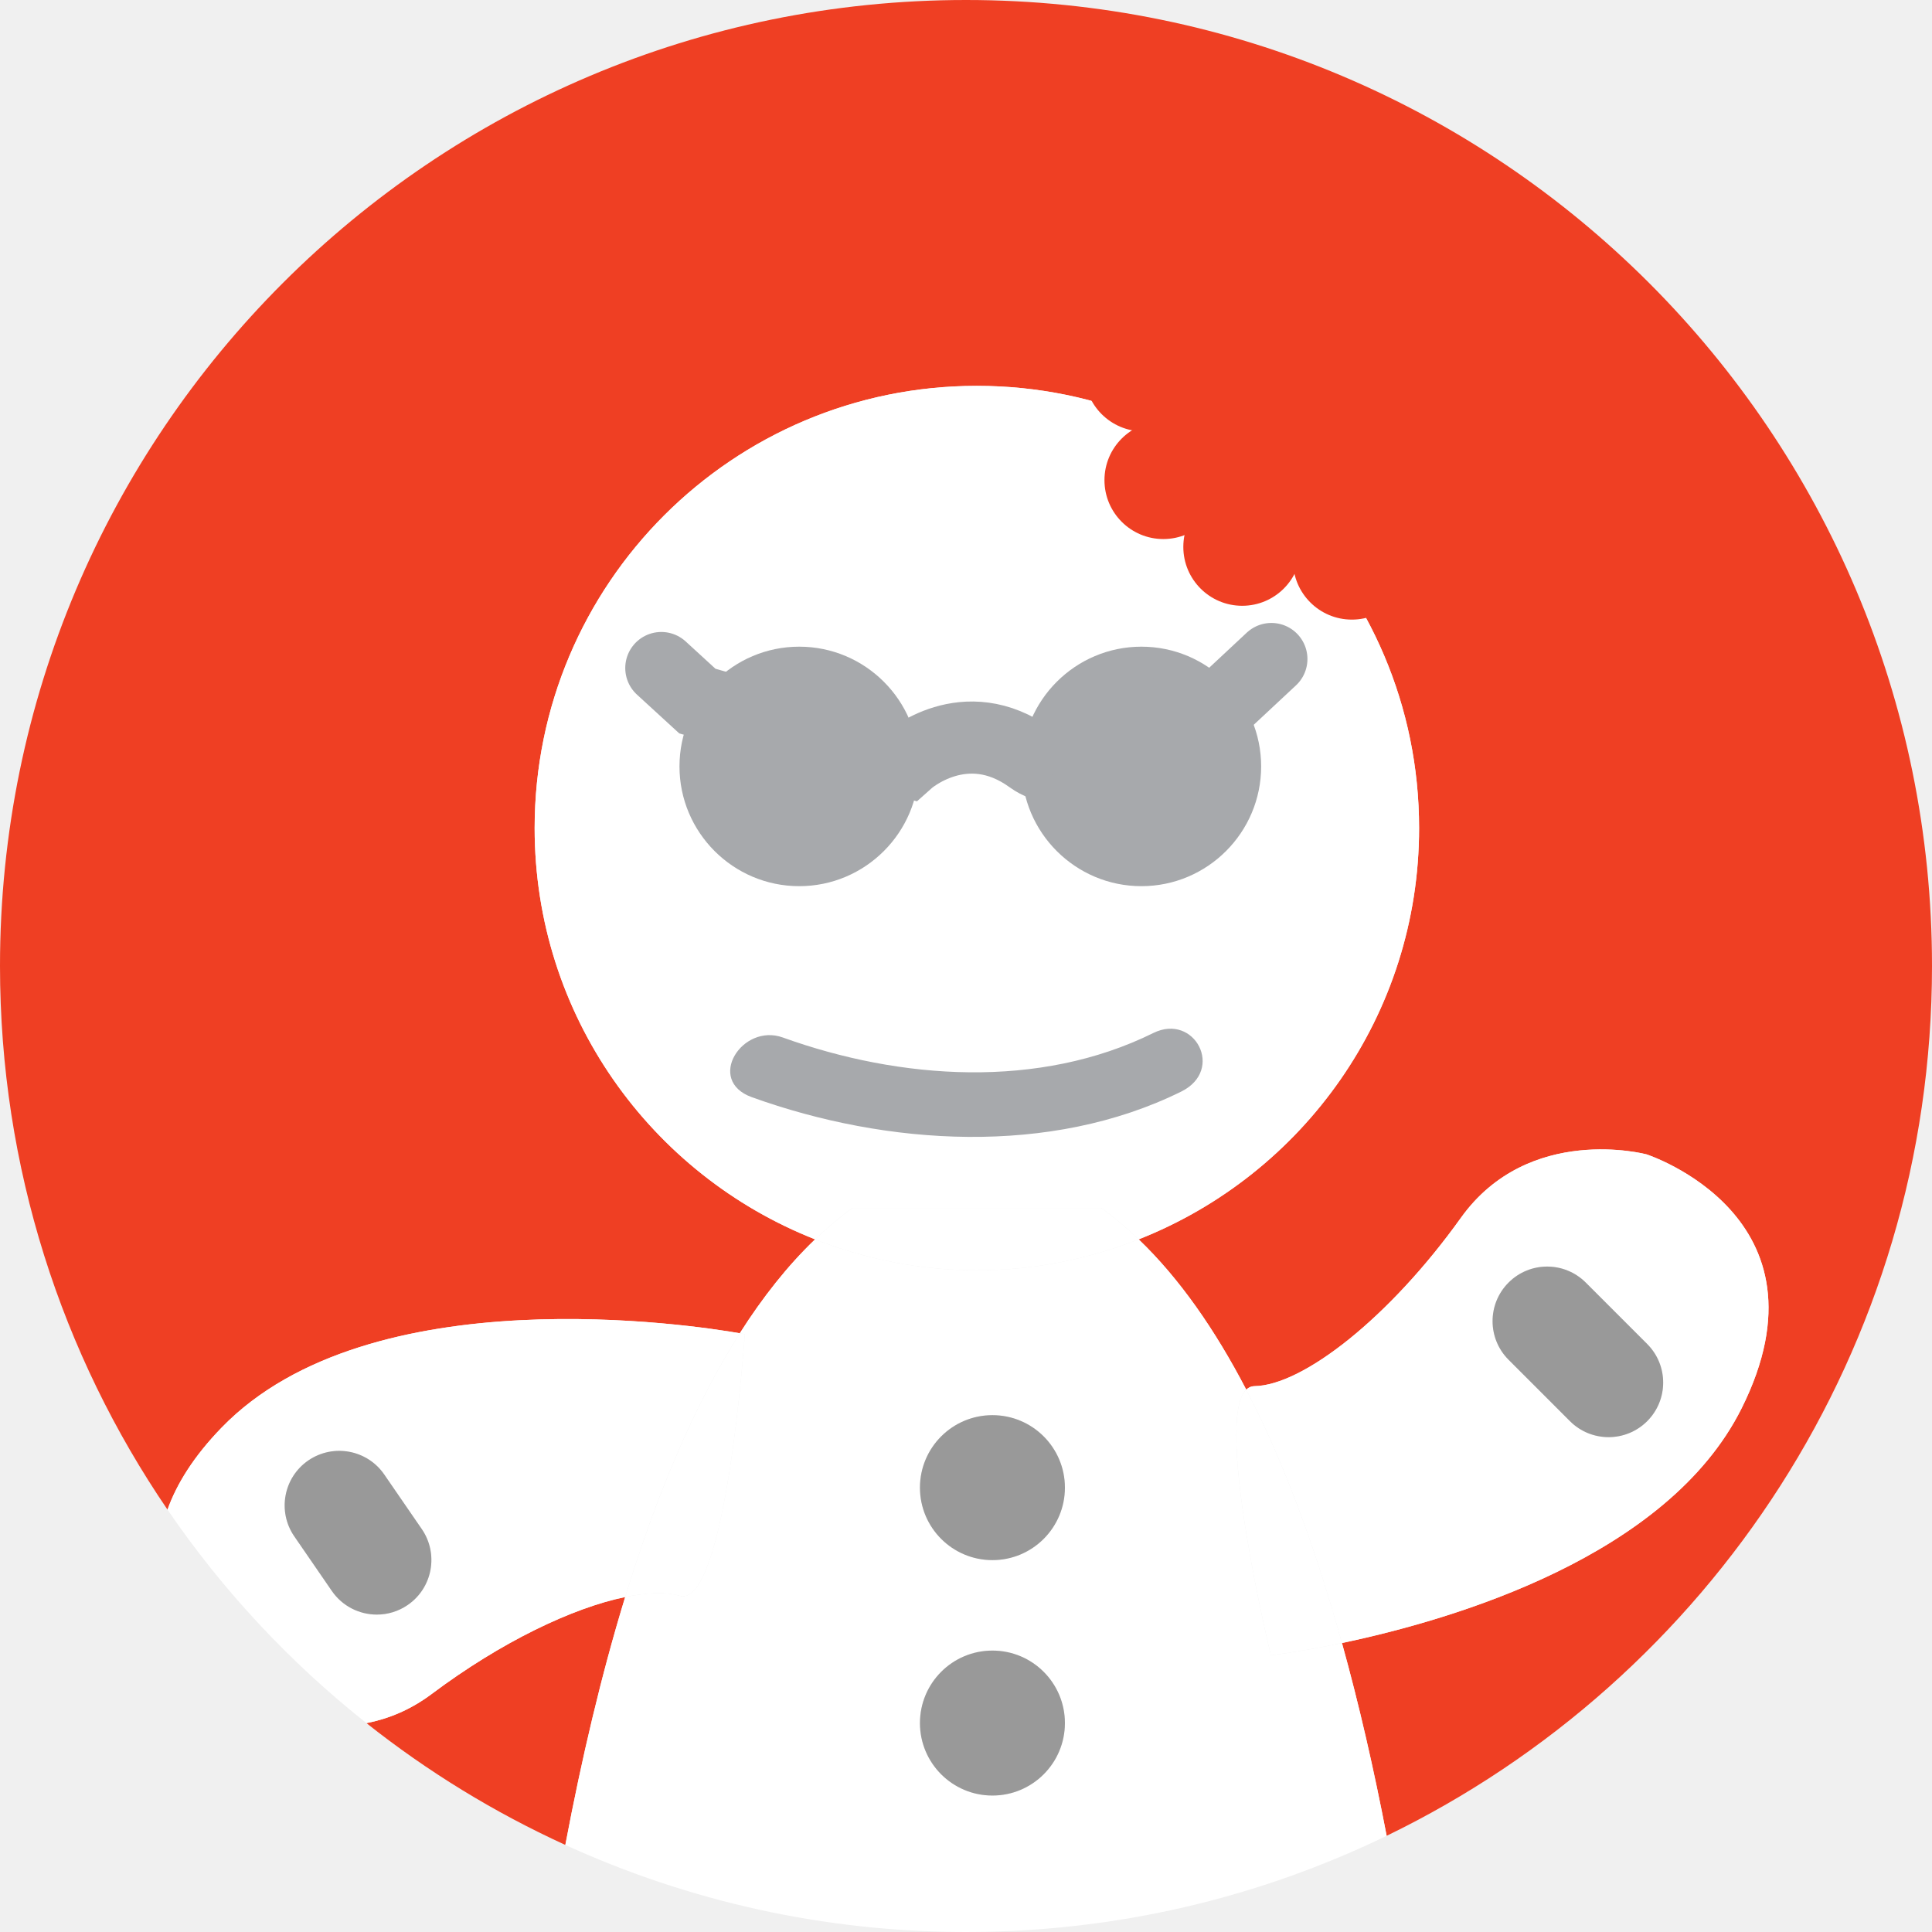
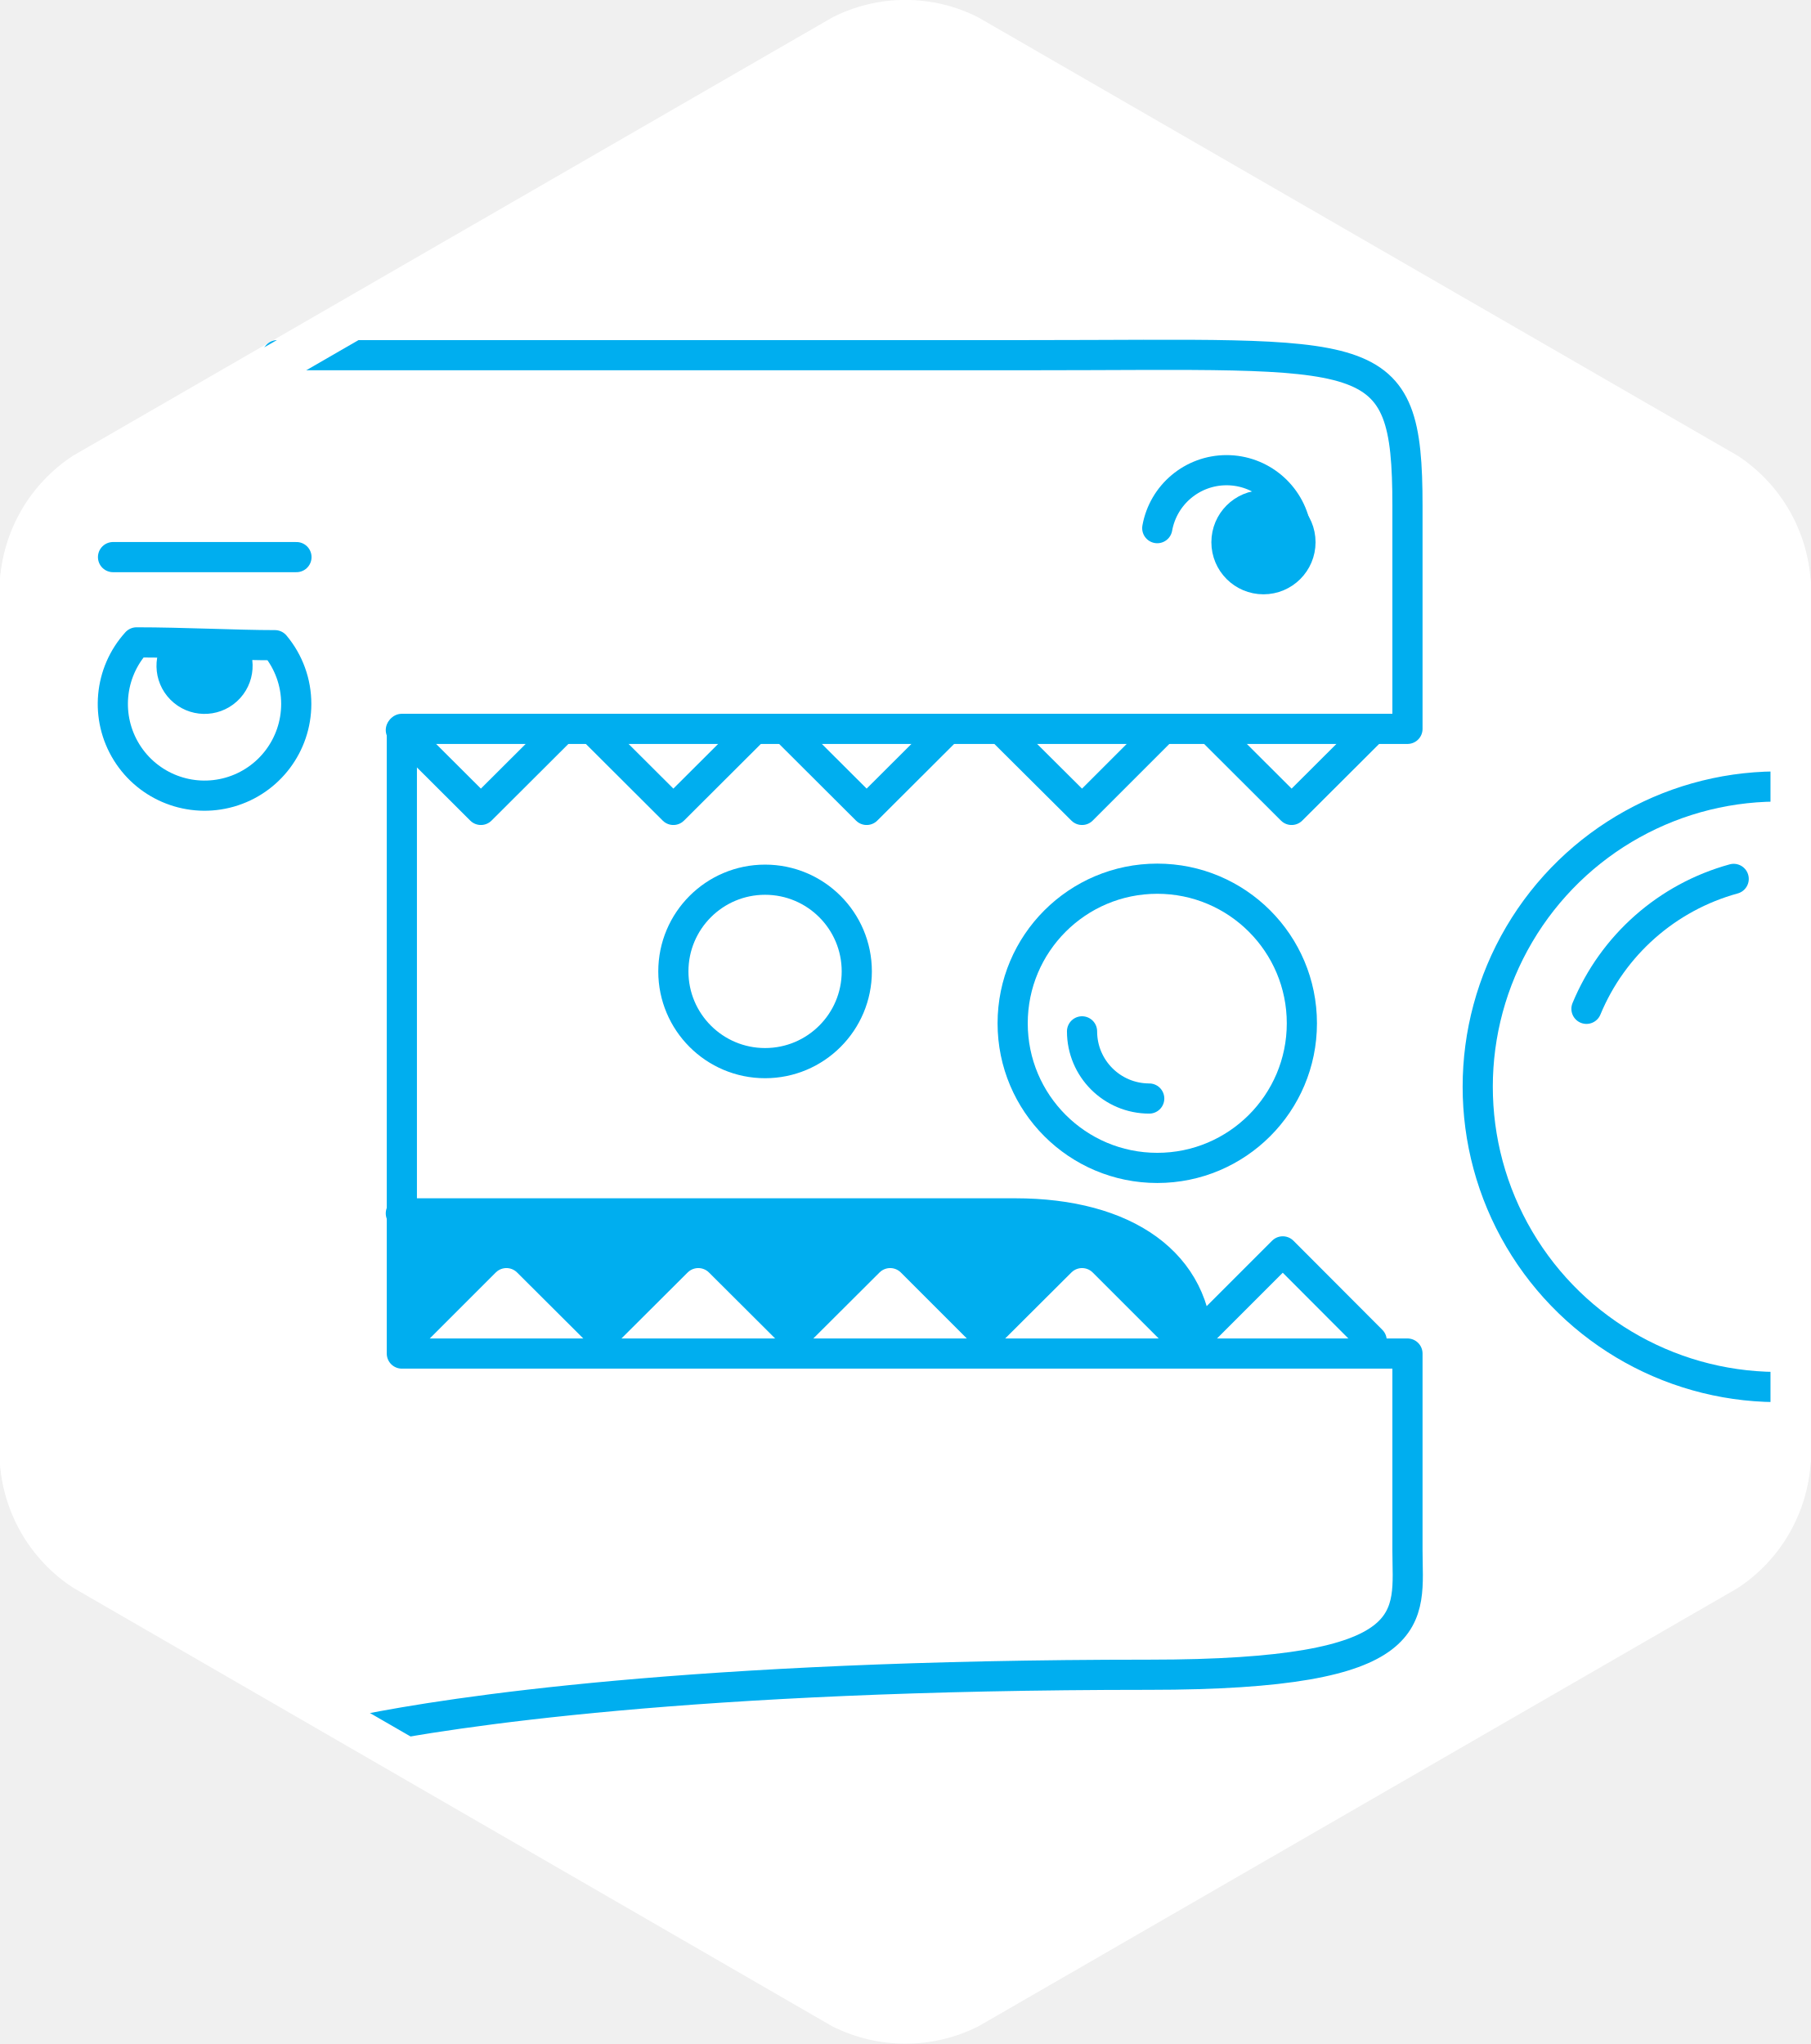
- <svg xmlns="http://www.w3.org/2000/svg" version="1.1" id="Layer_1" x="0px" y="0px" viewBox="0 0 63.6 63.6" style="enable-background:new 0 0 63.6 63.6;" xml:space="preserve">
-   <g>
-     <path style="fill:#EF3F23;" d="M14.216,55.761c-0.717,0.538-1.449,0.826-2.153,0.963c2.002,1.587,4.198,2.937,6.548,4.01   c0.533-2.82,1.181-5.585,1.97-8.161C18.848,52.929,16.495,54.052,14.216,55.761z" />
-     <path style="fill:#EF3F23;" d="M31.8,0C14.237,0,0,14.237,0,31.8c0,6.637,2.036,12.798,5.514,17.896   c0.302-0.846,0.862-1.752,1.782-2.701c4.88-5.033,15.619-3.357,17.058-3.105c0.755-1.188,1.579-2.229,2.479-3.091   C21.43,38.672,17.6,33.419,17.6,27.26c0-8.04,6.518-14.558,14.558-14.558S46.716,19.22,46.716,27.26   c0,6.158-3.83,11.411-9.232,13.539c1.342,1.286,2.515,2.974,3.542,4.948c0.074-0.071,0.161-0.114,0.266-0.115   c1.605-0.024,4.455-2.263,6.797-5.537C50.326,36.967,54.201,38,54.201,38s6.291,2.042,3.13,8.365   c-2.435,4.869-9.458,6.946-13.154,7.722c0.567,2.039,1.054,4.174,1.471,6.346C56.272,55.285,63.6,44.399,63.6,31.8   C63.6,14.237,49.363,0,31.8,0z" />
-     <path style="fill:#FFFFFF;" d="M29.695,39.768h4.926h1.635c0.424,0.306,0.832,0.653,1.227,1.031   c5.403-2.127,9.232-7.381,9.232-13.539c0-8.04-6.518-14.558-14.558-14.558S17.6,19.22,17.6,27.26c0,6.158,3.83,11.411,9.232,13.539   c0.395-0.378,0.803-0.725,1.227-1.031H29.695z" />
-     <path style="fill:#FFFFFF;" d="M20.581,52.573c1.01-3.299,2.25-6.287,3.773-8.683c-1.44-0.252-12.178-1.928-17.058,3.105   c-0.92,0.949-1.48,1.855-1.782,2.701c1.816,2.662,4.029,5.03,6.549,7.028c0.704-0.137,1.436-0.425,2.153-0.963   C16.495,54.052,18.848,52.929,20.581,52.573z M13.422,52.835c-0.311,0.213-0.665,0.316-1.016,0.316   c-0.572,0-1.134-0.272-1.483-0.779l-1.236-1.797c-0.562-0.818-0.354-1.937,0.463-2.499c0.818-0.559,1.938-0.354,2.499,0.463   l1.236,1.797C14.447,51.154,14.24,52.273,13.422,52.835z" />
-     <path style="fill:#FFFFFF;" d="M57.33,46.365c3.161-6.323-3.13-8.365-3.13-8.365s-3.875-1.032-6.112,2.094   c-2.342,3.273-5.192,5.513-6.797,5.537c-0.105,0.002-0.192,0.044-0.266,0.115c1.259,2.42,2.296,5.269,3.15,8.341   C47.872,53.311,54.895,51.234,57.33,46.365z M49.66,42.221c0.702-0.702,1.839-0.702,2.541,0l2.022,2.022   c0.702,0.702,0.702,1.839,0,2.541c-0.351,0.351-0.811,0.526-1.271,0.526s-0.92-0.175-1.271-0.526l-2.022-2.022   C48.958,44.06,48.958,42.923,49.66,42.221z" />
-     <path style="fill:#FFFFFF;" d="M41.836,54.491c0,0-1.877-7.719-0.81-8.745c-1.026-1.973-2.199-3.661-3.542-4.948   c-1.651,0.65-3.444,1.019-5.326,1.019s-3.674-0.369-5.326-1.019c-0.9,0.862-1.724,1.903-2.479,3.091   c0.105,0.018,0.165,0.03,0.165,0.03s-0.615,9.073-2.153,8.612c-0.449-0.135-1.07-0.105-1.785,0.042   c-0.789,2.576-1.437,5.341-1.97,8.161C22.63,62.569,27.094,63.6,31.8,63.6c4.964,0,9.661-1.139,13.847-3.167   c-0.417-2.172-0.904-4.307-1.471-6.346C42.765,54.384,41.836,54.491,41.836,54.491z M32.67,59.108   c-1.318,0-2.386-1.068-2.386-2.386s1.068-2.386,2.386-2.386s2.386,1.068,2.386,2.386S33.987,59.108,32.67,59.108z M32.67,51.358   c-1.318,0-2.386-1.068-2.386-2.386s1.068-2.386,2.386-2.386s2.386,1.068,2.386,2.386S33.987,51.358,32.67,51.358z" />
-     <path style="fill:#FFFFFF;" d="M37.484,40.799c-0.395-0.378-0.803-0.725-1.227-1.031h-1.635h-4.926H28.06   c-0.424,0.306-0.832,0.653-1.227,1.031c1.651,0.65,3.444,1.019,5.326,1.019S35.833,41.449,37.484,40.799z" />
-     <path style="fill:#FFFFFF;" d="M22.366,52.532c1.538,0.461,2.153-8.612,2.153-8.612s-0.06-0.011-0.165-0.03   c-1.522,2.396-2.763,5.384-3.773,8.683C21.297,52.427,21.917,52.397,22.366,52.532z" />
-     <path style="fill:#FFFFFF;" d="M41.836,54.491c0,0,0.929-0.108,2.34-0.404c-0.854-3.071-1.892-5.92-3.15-8.341   C39.959,46.772,41.836,54.491,41.836,54.491z" />
-     <circle style="fill:#999999;" cx="32.67" cy="56.722" r="2.386" />
-     <circle style="fill:#999999;" cx="32.67" cy="48.972" r="2.386" />
-     <path style="fill:#999999;" d="M12.649,48.539c-0.562-0.818-1.681-1.022-2.499-0.463c-0.818,0.562-1.025,1.681-0.463,2.499   l1.236,1.797c0.349,0.507,0.911,0.779,1.483,0.779c0.351,0,0.706-0.103,1.016-0.316c0.818-0.562,1.025-1.681,0.463-2.499   L12.649,48.539z" />
-     <path style="fill:#999999;" d="M51.682,46.784c0.351,0.351,0.811,0.526,1.271,0.526s0.92-0.175,1.271-0.526   c0.702-0.702,0.702-1.839,0-2.541l-2.022-2.022c-0.702-0.702-1.839-0.702-2.541,0s-0.702,1.839,0,2.541L51.682,46.784z" />
-   </g>
-   <path style="fill:none;stroke:#A7A9AC;stroke-width:2.374;stroke-linecap:round;stroke-miterlimit:10;" d="M21.77,21.991  l1.187,1.088l6.925,1.979c0,0,1.88-1.682,4.056-0.099c1.814,1.319,6.431-1.88,6.431-1.88l1.484-1.385" />
-   <g>
-     <g>
-       <path style="fill:#A7A9AC;" d="M37.575,28.671c-1.898,0-3.442-1.544-3.442-3.442c0-1.897,1.544-3.441,3.442-3.441    c1.897,0,3.441,1.544,3.441,3.441C41.016,27.127,39.472,28.671,37.575,28.671z" />
-       <path style="fill:#A7A9AC;" d="M37.574,22.288c1.625,0,2.942,1.317,2.942,2.942s-1.317,2.942-2.942,2.942    s-2.942-1.317-2.942-2.942S35.95,22.288,37.574,22.288 M37.574,21.288c-2.173,0-3.942,1.768-3.942,3.942s1.768,3.942,3.942,3.942    s3.942-1.768,3.942-3.942S39.748,21.288,37.574,21.288L37.574,21.288z" />
-     </g>
-   </g>
-   <g>
-     <g>
-       <g>
-         <path style="fill:#A7A9AC;" d="M26.31,28.671c-1.897,0-3.441-1.544-3.441-3.442c0-1.897,1.544-3.441,3.441-3.441     s3.441,1.544,3.441,3.441C29.751,27.127,28.208,28.671,26.31,28.671z" />
-         <path style="fill:#A7A9AC;" d="M26.31,22.288c1.625,0,2.942,1.317,2.942,2.942s-1.317,2.942-2.942,2.942     c-1.625,0-2.942-1.317-2.942-2.942S24.686,22.288,26.31,22.288 M26.31,21.288c-2.173,0-3.942,1.768-3.942,3.942     s1.768,3.942,3.942,3.942s3.942-1.768,3.942-3.942S28.484,21.288,26.31,21.288L26.31,21.288z" />
-       </g>
-     </g>
-   </g>
-   <g>
-     <circle style="fill:#EF3F23;" cx="44.503" cy="18.459" r="1.938" />
-     <circle style="fill:#EF3F23;" cx="40.892" cy="18.004" r="1.938" />
-     <circle style="fill:#EF3F23;" cx="38.296" cy="15.807" r="1.938" />
-     <circle style="fill:#EF3F23;" cx="37.636" cy="12.263" r="1.938" />
-     <circle style="fill:#EF3F23;" cx="43.152" cy="13.192" r="5.5" />
-   </g>
-   <g>
-     <g>
-       <path style="fill:#A7A9AC;" d="M24.751,36.119c4.448,1.602,9.828,1.944,14.136-0.186c1.44-0.712,0.434-2.598-0.921-1.927    c-3.752,1.856-8.321,1.544-12.198,0.147C24.431,33.672,23.22,35.567,24.751,36.119L24.751,36.119z" />
-     </g>
-   </g>
+ <svg xmlns="http://www.w3.org/2000/svg" id="icons" viewBox="0 0 90.04 101.63">
+   <defs>
+     <style>
+       .cls-1, .cls-5 {
+         fill: #fff;
+       }
+ 
+       .cls-2, .cls-3 {
+         fill: #00aeef;
+       }
+ 
+       .cls-3, .cls-4, .cls-6 {
+         stroke: #00aeef;
+       }
+ 
+       .cls-3, .cls-4, .cls-5, .cls-6 {
+         stroke-linecap: round;
+         stroke-width: 1.5px;
+       }
+ 
+       .cls-3, .cls-4, .cls-5 {
+         stroke-linejoin: round;
+       }
+ 
+       .cls-4, .cls-6 {
+         fill: none;
+       }
+ 
+       .cls-5 {
+         stroke: #fff;
+       }
+ 
+       .cls-6 {
+         stroke-miterlimit: 10;
+       }
+     </style>
+   </defs>
+   <path class="cls-1" d="M1011.84,187.09l37.75,21.79a8.08,8.08,0,0,0,7.27,0l37.75-21.79a8.07,8.07,0,0,0,3.63-6.3V137.21a8.06,8.06,0,0,0-3.63-6.3l-37.75-21.79a8,8,0,0,0-7.27,0l-37.75,21.79a8.06,8.06,0,0,0-3.64,6.3v43.59A8.07,8.07,0,0,0,1011.84,187.09Z" transform="translate(-1008.21 -108.25)" />
+   <path class="cls-2" d="M1032.8,175.55s-4.66.59-4.66-1.84-2.05-5.13,4.66-5.13h27.54s5.44,1.17,6.34,3.19,2.6,3.59-4.16,3.59S1032.8,175.55,1032.8,175.55Z" transform="translate(-1008.21 -108.25)" />
+   <path class="cls-2" d="M1020.22,139.83a2.39,2.39,0,1,1-3.6-.09" transform="translate(-1008.21 -108.25)" />
+   <circle class="cls-3" cx="62.82" cy="26.96" r="1.84" />
+   <path class="cls-4" d="M1065.75,134.51a3.5,3.5,0,0,1,6.89,0" transform="translate(-1008.21 -108.25)" />
+   <polyline class="cls-4" points="68.2 36.3 64.22 40.27 60.24 36.3" />
+   <polyline class="cls-4" points="57.77 36.3 53.8 40.27 49.81 36.3" />
+   <polyline class="cls-4" points="47.07 36.3 43.09 40.27 39.11 36.3" />
+   <polyline class="cls-4" points="37.46 36.3 33.48 40.27 29.5 36.3" />
+   <polyline class="cls-4" points="27.89 36.3 23.91 40.27 19.93 36.3" />
+   <polyline class="cls-5" points="21.87 67.11 25.18 63.8 28.5 67.11" />
+   <polyline class="cls-5" points="31.4 67.11 34.72 63.8 38.04 67.11" />
+   <polyline class="cls-5" points="40.94 67.11 44.26 63.8 47.57 67.11" />
+   <polyline class="cls-5" points="50.48 67.11 53.8 63.8 57.11 67.11" />
+   <polyline class="cls-4" points="59.35 66.65 63.78 62.22 68.2 66.65" />
+   <path class="cls-4" d="M1022,125.91h37.33c17.14,0,18.86-.75,18.86,7.48v11.1h-50v31.06h50v9.78c0,3.32,1,6.19-12.85,6.19-22.85,0-34.72,1.87-39,2.72" transform="translate(-1008.21 -108.25)" />
+   <circle class="cls-4" cx="57.54" cy="50.88" r="7.19" />
+   <path class="cls-4" d="M1065.35,162.87a3.34,3.34,0,0,1-3.34-3.34" transform="translate(-1008.21 -108.25)" />
+   <path class="cls-4" d="M1097,177.21a14.93,14.93,0,1,1,0-29.85" transform="translate(-1008.21 -108.25)" />
+   <path class="cls-4" d="M1087.09,158.41a11.1,11.1,0,0,1,7.32-6.46" transform="translate(-1008.21 -108.25)" />
+   <circle class="cls-4" cx="38.04" cy="48.3" r="4.56" />
+   <path class="cls-4" d="M1022.94,143.25a4.56,4.56,0,1,1-7.94-3.06c2.3,0,5,.14,6.88.14A4.54,4.54,0,0,1,1022.94,143.25Z" transform="translate(-1008.21 -108.25)" />
+   <line class="cls-6" x1="5.62" y1="27.7" x2="14.74" y2="27.7" />
+   <path class="cls-4" d="M1028.14,168.58h30.55c5.46,0,9.08,2.46,9.08,6.79" transform="translate(-1008.21 -108.25)" />
+   <path class="cls-1" d="M1053.23,110.38a5.44,5.44,0,0,1,2.63.6l37.75,21.79a6.11,6.11,0,0,1,2.63,4.56v43.59a6.12,6.12,0,0,1-2.63,4.56l-37.75,21.79a6.12,6.12,0,0,1-5.27,0l-37.75-21.79a6.12,6.12,0,0,1-2.64-4.57V137.34a6.11,6.11,0,0,1,2.64-4.56l37.75-21.8a5.45,5.45,0,0,1,2.63-.6m0-2a7.42,7.42,0,0,0-3.64.87L1011.84,131a8.06,8.06,0,0,0-3.64,6.3v43.59a8.07,8.07,0,0,0,3.64,6.3L1049.59,209a8.08,8.08,0,0,0,7.27,0l37.75-21.79a8.07,8.07,0,0,0,3.63-6.3V137.34a8.06,8.06,0,0,0-3.63-6.3l-37.75-21.79a7.41,7.41,0,0,0-3.63-.87h0Z" transform="translate(-1008.21 -108.25)" />
</svg>
